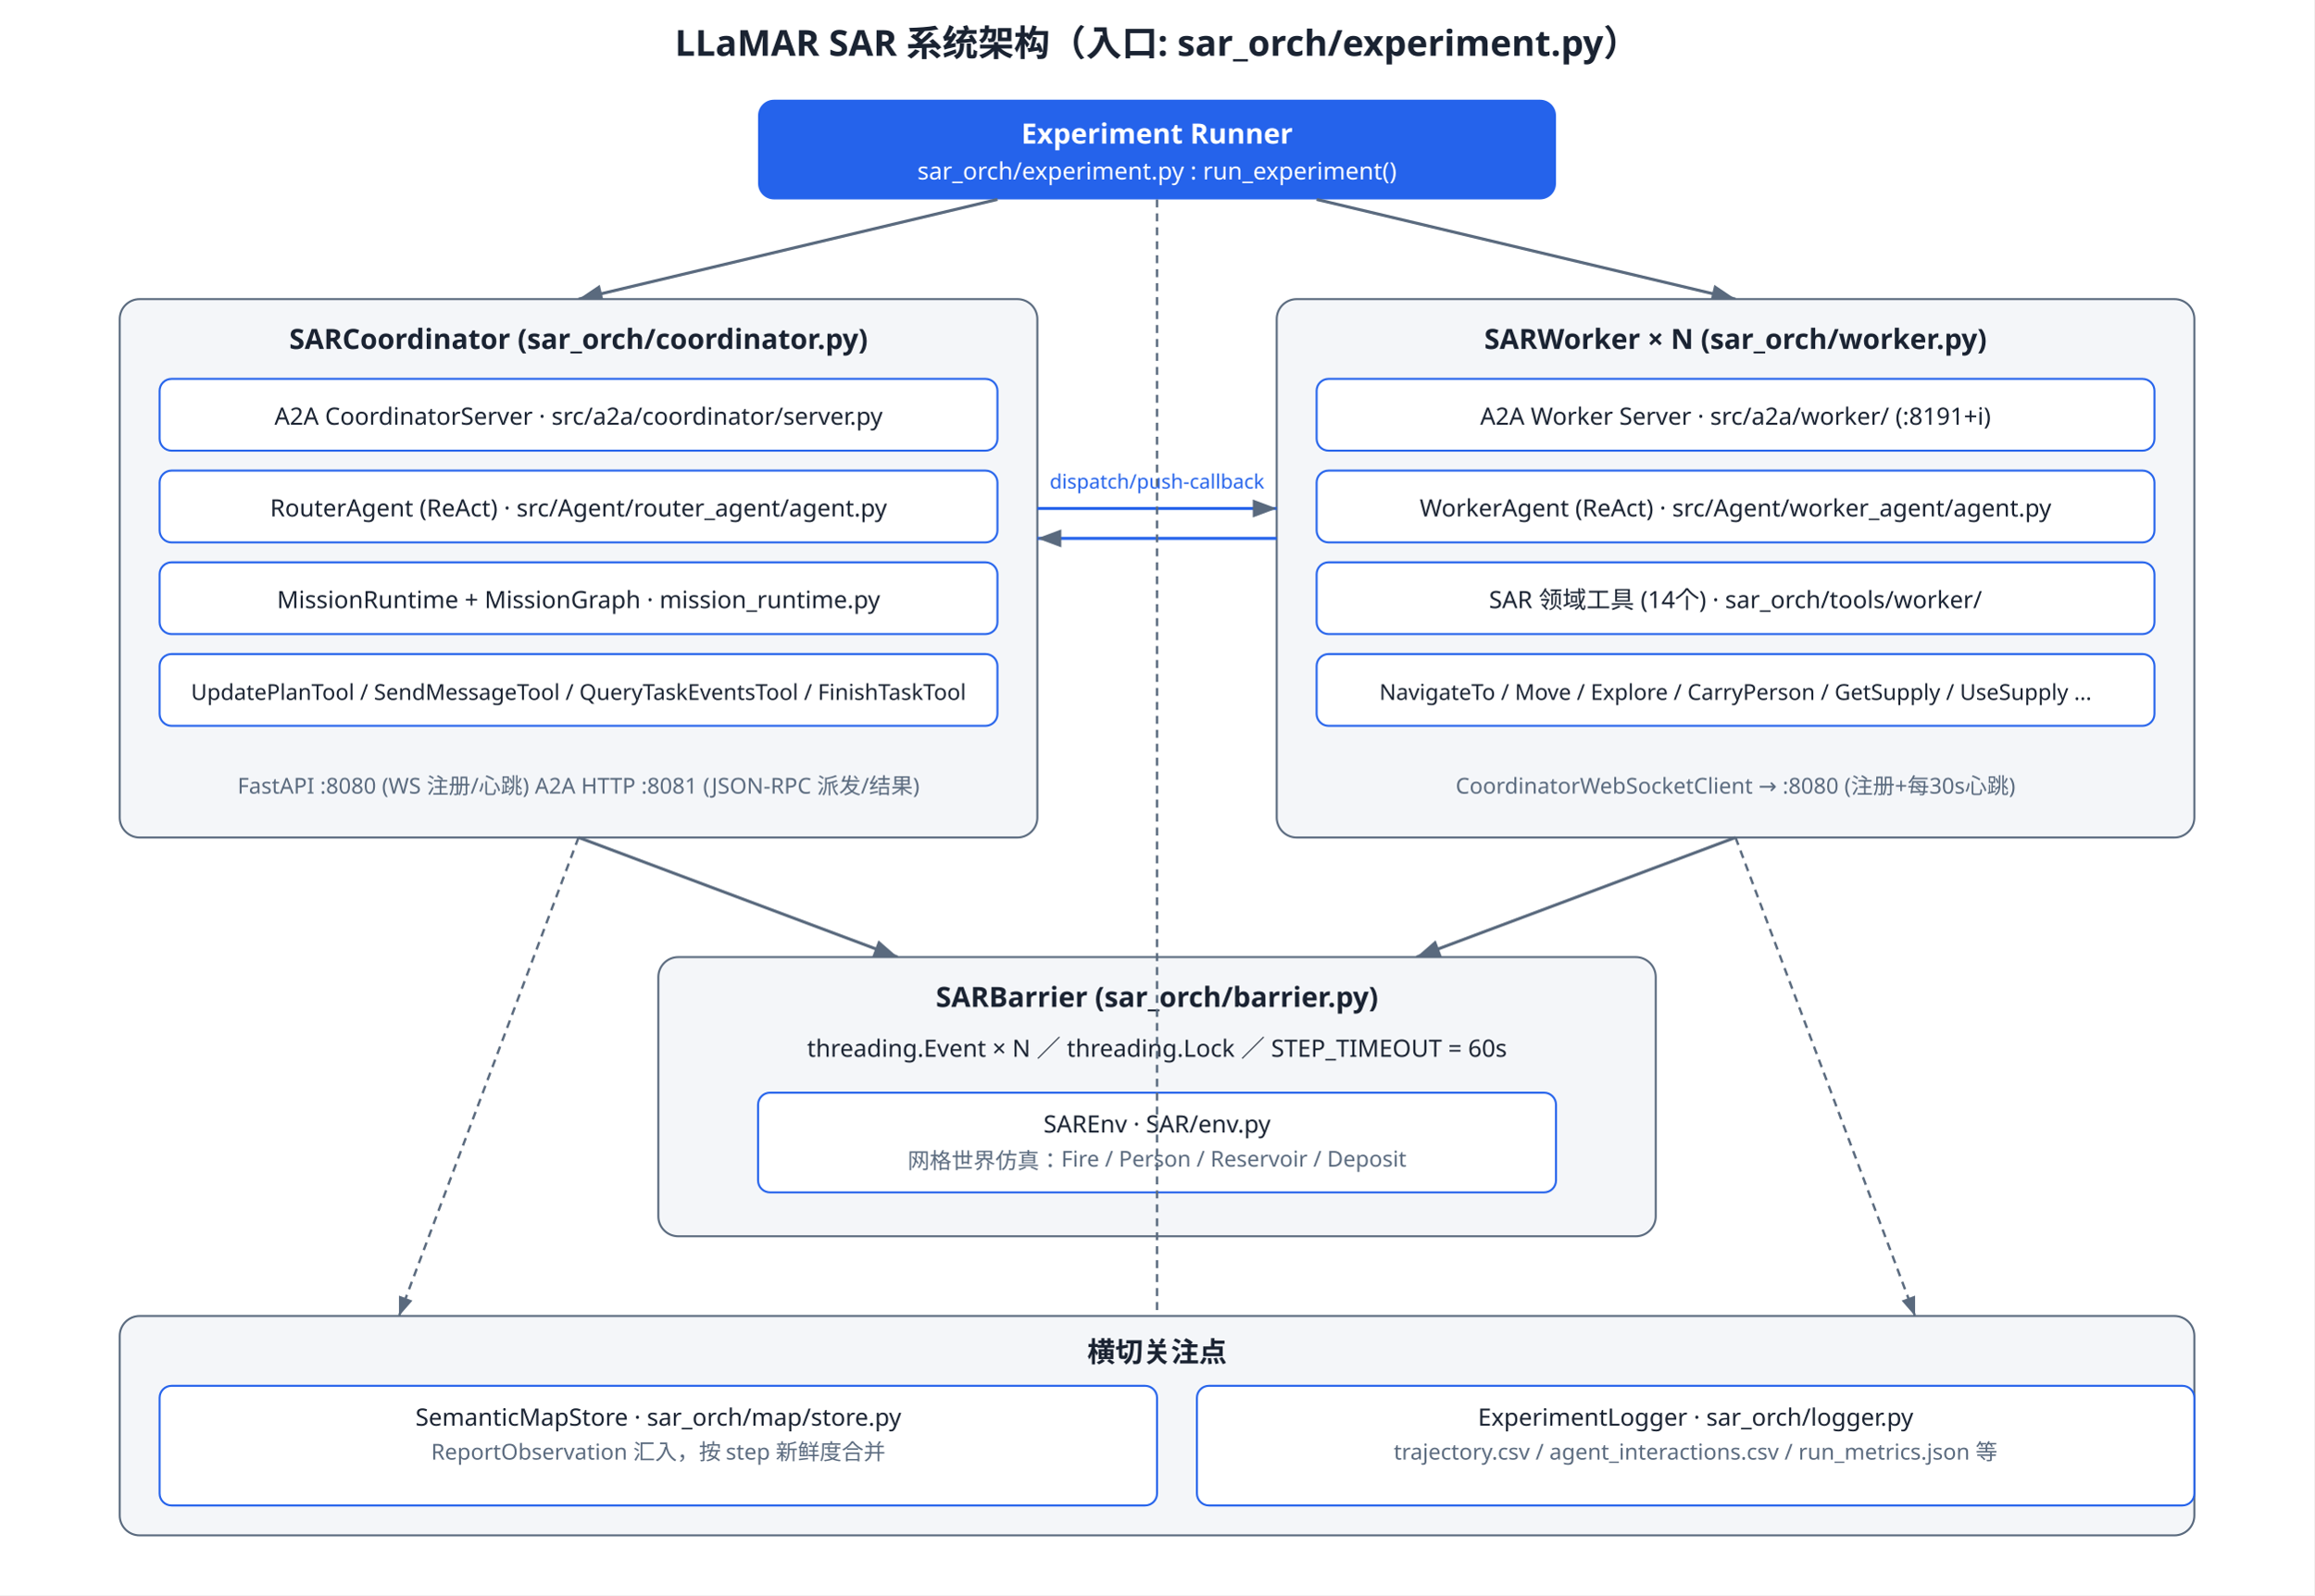
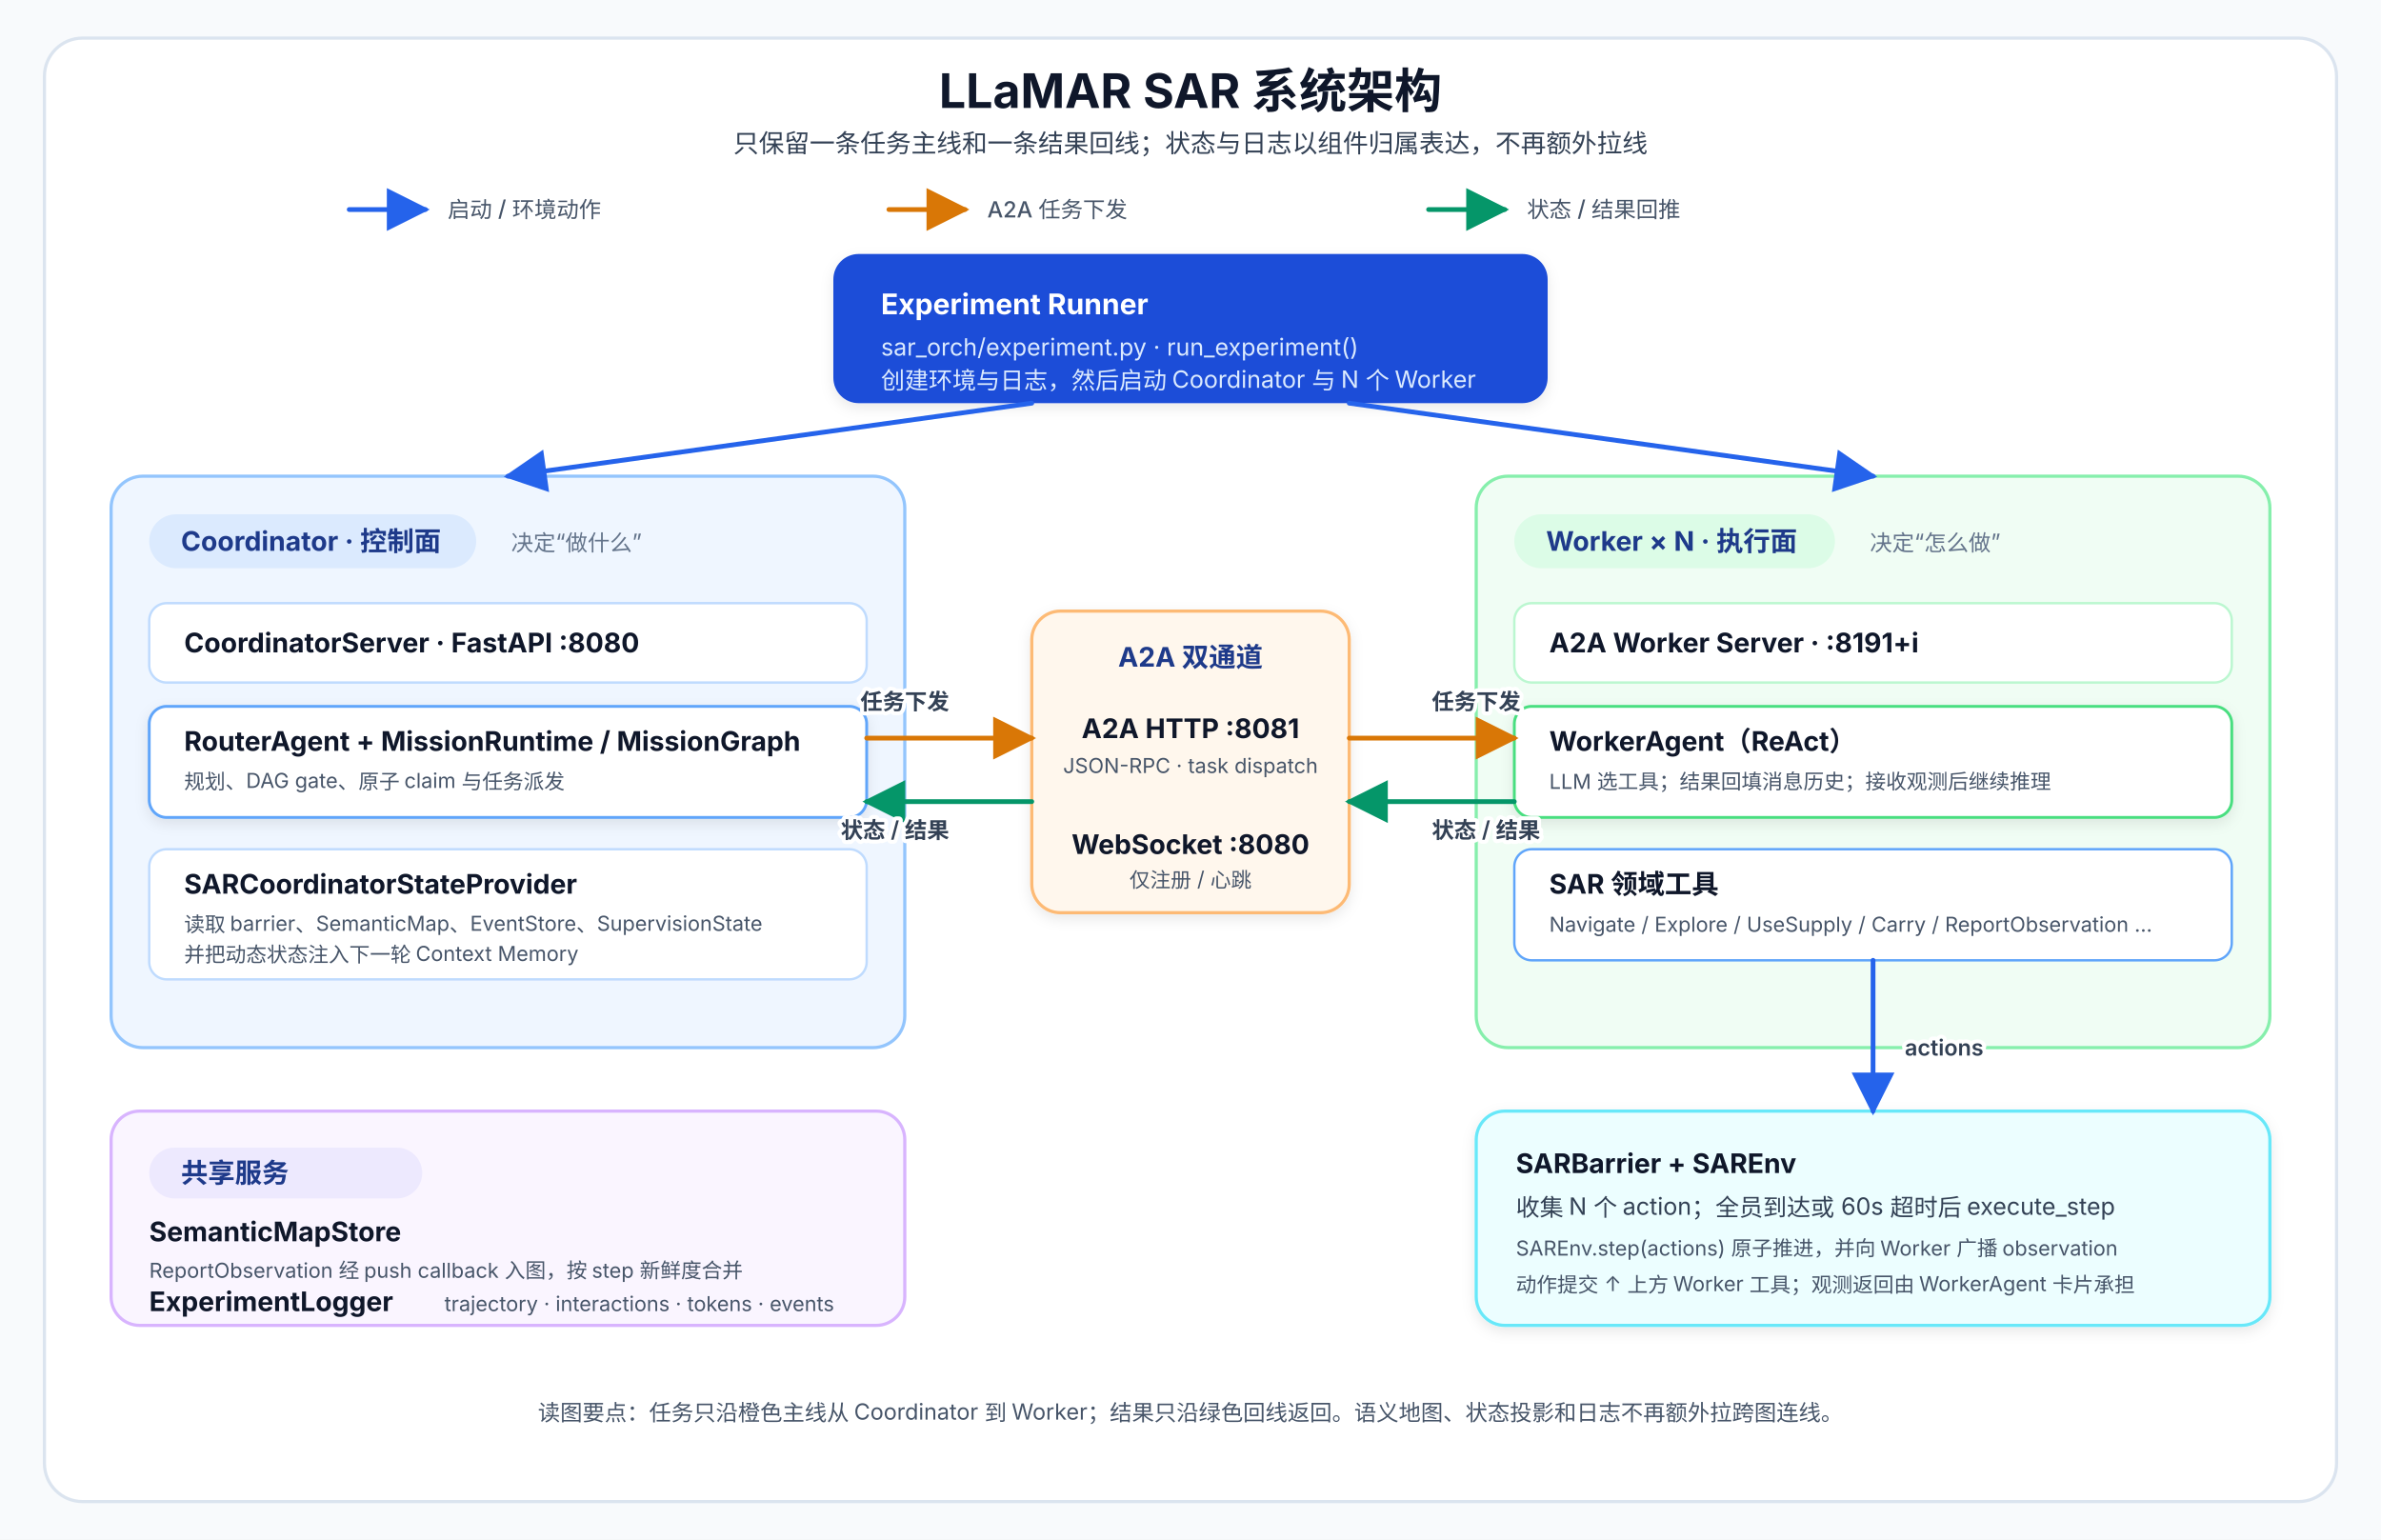
- <svg xmlns="http://www.w3.org/2000/svg" viewBox="0 0 1160 800" font-family="'PingFang SC','Microsoft YaHei',sans-serif">
-   <rect x="0" y="0" width="1160" height="800" fill="#ffffff" />
-   <text x="580" y="28" text-anchor="middle" font-size="18" font-weight="700" fill="#1a2332">LLaMAR SAR 系统架构（入口: sar_orch/experiment.py）</text>
-   <rect x="380" y="50" width="400" height="50" rx="8" fill="#2563eb" />
-   <text x="580" y="72" text-anchor="middle" font-size="14" font-weight="700" fill="#ffffff">Experiment Runner</text>
-   <text x="580" y="90" text-anchor="middle" font-size="12" fill="#ffffff">sar_orch/experiment.py : run_experiment()</text>
-   <line x1="500" y1="100" x2="290" y2="150" stroke="#5a6a7e" stroke-width="1.5" marker-end="url(#arrow)" />
-   <line x1="660" y1="100" x2="870" y2="150" stroke="#5a6a7e" stroke-width="1.5" marker-end="url(#arrow)" />
-   <rect x="60" y="150" width="460" height="270" rx="10" fill="#f4f6f9" stroke="#5a6a7e" stroke-width="1" />
-   <text x="290" y="175" text-anchor="middle" font-size="14" font-weight="700" fill="#1a2332">SARCoordinator (sar_orch/coordinator.py)</text>
-   <rect x="80" y="190" width="420" height="36" rx="6" fill="#ffffff" stroke="#2563eb" />
-   <text x="290" y="213" text-anchor="middle" font-size="12" fill="#1a2332">A2A CoordinatorServer · src/a2a/coordinator/server.py</text>
-   <rect x="80" y="236" width="420" height="36" rx="6" fill="#ffffff" stroke="#2563eb" />
-   <text x="290" y="259" text-anchor="middle" font-size="12" fill="#1a2332">RouterAgent (ReAct) · src/Agent/router_agent/agent.py</text>
-   <rect x="80" y="282" width="420" height="36" rx="6" fill="#ffffff" stroke="#2563eb" />
-   <text x="290" y="305" text-anchor="middle" font-size="12" fill="#1a2332">MissionRuntime + MissionGraph · mission_runtime.py</text>
-   <rect x="80" y="328" width="420" height="36" rx="6" fill="#ffffff" stroke="#2563eb" />
-   <text x="290" y="351" text-anchor="middle" font-size="11" fill="#1a2332">UpdatePlanTool / SendMessageTool / QueryTaskEventsTool / FinishTaskTool</text>
-   <text x="290" y="398" text-anchor="middle" font-size="11" fill="#5a6a7e">FastAPI :8080 (WS 注册/心跳)  A2A HTTP :8081 (JSON-RPC 派发/结果)</text>
-   <rect x="640" y="150" width="460" height="270" rx="10" fill="#f4f6f9" stroke="#5a6a7e" stroke-width="1" />
-   <text x="870" y="175" text-anchor="middle" font-size="14" font-weight="700" fill="#1a2332">SARWorker × N (sar_orch/worker.py)</text>
-   <rect x="660" y="190" width="420" height="36" rx="6" fill="#ffffff" stroke="#2563eb" />
-   <text x="870" y="213" text-anchor="middle" font-size="12" fill="#1a2332">A2A Worker Server · src/a2a/worker/  (:8191+i)</text>
-   <rect x="660" y="236" width="420" height="36" rx="6" fill="#ffffff" stroke="#2563eb" />
-   <text x="870" y="259" text-anchor="middle" font-size="12" fill="#1a2332">WorkerAgent (ReAct) · src/Agent/worker_agent/agent.py</text>
-   <rect x="660" y="282" width="420" height="36" rx="6" fill="#ffffff" stroke="#2563eb" />
-   <text x="870" y="305" text-anchor="middle" font-size="12" fill="#1a2332">SAR 领域工具 (14个) · sar_orch/tools/worker/</text>
-   <rect x="660" y="328" width="420" height="36" rx="6" fill="#ffffff" stroke="#2563eb" />
-   <text x="870" y="351" text-anchor="middle" font-size="11" fill="#1a2332">NavigateTo / Move / Explore / CarryPerson / GetSupply / UseSupply ...</text>
-   <text x="870" y="398" text-anchor="middle" font-size="11" fill="#5a6a7e">CoordinatorWebSocketClient → :8080 (注册+每30s心跳)</text>
-   <line x1="520" y1="255" x2="640" y2="255" stroke="#2563eb" stroke-width="1.5" marker-end="url(#arrow)" />
-   <line x1="640" y1="270" x2="520" y2="270" stroke="#2563eb" stroke-width="1.5" marker-end="url(#arrow)" />
-   <text x="580" y="245" text-anchor="middle" font-size="10" fill="#2563eb">dispatch/push-callback</text>
-   <line x1="290" y1="420" x2="450" y2="480" stroke="#5a6a7e" stroke-width="1.5" marker-end="url(#arrow)" />
-   <line x1="870" y1="420" x2="710" y2="480" stroke="#5a6a7e" stroke-width="1.5" marker-end="url(#arrow)" />
-   <rect x="330" y="480" width="500" height="140" rx="10" fill="#f4f6f9" stroke="#5a6a7e" stroke-width="1" />
-   <text x="580" y="505" text-anchor="middle" font-size="14" font-weight="700" fill="#1a2332">SARBarrier (sar_orch/barrier.py)</text>
-   <text x="580" y="530" text-anchor="middle" font-size="12" fill="#1a2332">threading.Event × N ／ threading.Lock ／ STEP_TIMEOUT = 60s</text>
-   <rect x="380" y="548" width="400" height="50" rx="6" fill="#ffffff" stroke="#2563eb" />
-   <text x="580" y="568" text-anchor="middle" font-size="12" fill="#1a2332">SAREnv · SAR/env.py</text>
-   <text x="580" y="586" text-anchor="middle" font-size="11" fill="#5a6a7e">网格世界仿真：Fire / Person / Reservoir / Deposit</text>
-   <line x1="290" y1="420" x2="200" y2="660" stroke="#5a6a7e" stroke-width="1.2" stroke-dasharray="4,3" marker-end="url(#arrow)" />
-   <line x1="870" y1="420" x2="960" y2="660" stroke="#5a6a7e" stroke-width="1.2" stroke-dasharray="4,3" marker-end="url(#arrow)" />
-   <line x1="580" y1="100" x2="580" y2="660" stroke="#5a6a7e" stroke-width="1.2" stroke-dasharray="4,3" />
-   <rect x="60" y="660" width="1040" height="110" rx="10" fill="#f4f6f9" stroke="#5a6a7e" stroke-width="1" />
-   <text x="580" y="683" text-anchor="middle" font-size="14" font-weight="700" fill="#1a2332">横切关注点</text>
-   <rect x="80" y="695" width="500" height="60" rx="6" fill="#ffffff" stroke="#2563eb" />
-   <text x="330" y="715" text-anchor="middle" font-size="12" fill="#1a2332">SemanticMapStore · sar_orch/map/store.py</text>
-   <text x="330" y="732" text-anchor="middle" font-size="11" fill="#5a6a7e">ReportObservation 汇入，按 step 新鲜度合并</text>
-   <rect x="600" y="695" width="500" height="60" rx="6" fill="#ffffff" stroke="#2563eb" />
-   <text x="850" y="715" text-anchor="middle" font-size="12" fill="#1a2332">ExperimentLogger · sar_orch/logger.py</text>
-   <text x="850" y="732" text-anchor="middle" font-size="11" fill="#5a6a7e">trajectory.csv / agent_interactions.csv / run_metrics.json 等</text>
+ <svg xmlns="http://www.w3.org/2000/svg" viewBox="0 0 1500 970" role="img" aria-labelledby="architecture-title architecture-desc">
  <defs>
-     <marker id="arrow" markerWidth="10" markerHeight="10" refX="8" refY="3" orient="auto" markerUnits="strokeWidth">
-       <path d="M0,0 L8,3 L0,6 Z" fill="#5a6a7e" />
+     <filter id="arch-shadow" x="-12%" y="-12%" width="124%" height="132%">
+       <feDropShadow dx="0" dy="3" stdDeviation="4" flood-color="#0f172a" flood-opacity="0.09" />
+     </filter>
+     <marker id="arch-control-arrow" viewBox="0 0 10 10" refX="9" refY="5" markerWidth="9" markerHeight="9" orient="auto">
+       <path d="M0 0 L10 5 L0 10Z" fill="#2563eb" />
    </marker>
+     <marker id="arch-task-arrow" viewBox="0 0 10 10" refX="9" refY="5" markerWidth="9" markerHeight="9" orient="auto">
+       <path d="M0 0 L10 5 L0 10Z" fill="#d97706" />
+     </marker>
+     <marker id="arch-result-arrow" viewBox="0 0 10 10" refX="9" refY="5" markerWidth="9" markerHeight="9" orient="auto">
+       <path d="M0 0 L10 5 L0 10Z" fill="#059669" />
+     </marker>
+     <style>
+       .title { fill:#0f172a; font:700 30px 'Inter','PingFang SC','Microsoft YaHei','Noto Sans CJK SC',Arial,sans-serif; }
+       .subtitle { fill:#334155; font:400 16px 'Inter','PingFang SC','Microsoft YaHei','Noto Sans CJK SC',Arial,sans-serif; }
+       .legend { fill:#475569; font:500 14px 'Inter','PingFang SC','Microsoft YaHei','Noto Sans CJK SC',Arial,sans-serif; }
+       .section { fill:#1e3a8a; font:700 17px 'Inter','PingFang SC','Microsoft YaHei','Noto Sans CJK SC',Arial,sans-serif; }
+       .section-note { fill:#64748b; font:400 14px 'Inter','PingFang SC','Microsoft YaHei','Noto Sans CJK SC',Arial,sans-serif; }
+       .card-title { fill:#0f172a; font:700 17px 'Inter','PingFang SC','Microsoft YaHei','Noto Sans CJK SC',Arial,sans-serif; }
+       .card-body { fill:#334155; font:400 15px 'Inter','PingFang SC','Microsoft YaHei','Noto Sans CJK SC',Arial,sans-serif; }
+       .card-meta { fill:#475569; font:400 13px 'Inter','PingFang SC','Microsoft YaHei','Noto Sans CJK SC',Arial,sans-serif; }
+       .inverse-title { fill:#ffffff; font:700 18px 'Inter','PingFang SC','Microsoft YaHei','Noto Sans CJK SC',Arial,sans-serif; }
+       .inverse-body { fill:#dbeafe; font:400 15px 'Inter','PingFang SC','Microsoft YaHei','Noto Sans CJK SC',Arial,sans-serif; }
+       .edge-label { fill:#334155; font:600 14px 'Inter','PingFang SC','Microsoft YaHei','Noto Sans CJK SC',Arial,sans-serif; paint-order:stroke; stroke:#ffffff; stroke-width:5px; stroke-linejoin:round; }
+       .caption { fill:#475569; font:400 14px 'Inter','PingFang SC','Microsoft YaHei','Noto Sans CJK SC',Arial,sans-serif; }
+       .control { fill:none; stroke:#2563eb; stroke-width:3; stroke-linecap:round; marker-end:url(#arch-control-arrow); }
+       .task { fill:none; stroke:#d97706; stroke-width:3; stroke-linecap:round; marker-end:url(#arch-task-arrow); }
+       .result { fill:none; stroke:#059669; stroke-width:3; stroke-linecap:round; marker-end:url(#arch-result-arrow); }
+     </style>
  </defs>
+   <rect width="1500" height="970" fill="#f8fafc" />
+   <rect x="28" y="24" width="1444" height="922" rx="24" fill="#ffffff" stroke="#dbe4ef" stroke-width="2" />
+   <text x="750" y="68" text-anchor="middle" class="title">LLaMAR SAR 系统架构</text>
+   <text x="750" y="96" text-anchor="middle" class="subtitle">只保留一条任务主线和一条结果回线；状态与日志以组件归属表达，不再额外拉线</text>
+   <g aria-label="图例">
+     <line x1="220" y1="132" x2="268" y2="132" class="control" />
+     <text x="282" y="137" class="legend">启动 / 环境动作</text>
+     <line x1="560" y1="132" x2="608" y2="132" class="task" />
+     <text x="622" y="137" class="legend">A2A 任务下发</text>
+     <line x1="900" y1="132" x2="948" y2="132" class="result" />
+     <text x="962" y="137" class="legend">状态 / 结果回推</text>
+   </g>
+   <g aria-label="实验入口">
+     <rect x="525" y="160" width="450" height="94" rx="16" fill="#1d4ed8" filter="url(#arch-shadow)" />
+     <text x="555" y="198" class="inverse-title">Experiment Runner</text>
+     <text x="555" y="224" class="inverse-body">sar_orch/experiment.py · run_experiment()</text>
+     <text x="555" y="245" class="inverse-body">创建环境与日志，然后启动 Coordinator 与 N 个 Worker</text>
+   </g>
+   <text x="440" y="318" text-anchor="middle" class="edge-label">启动 Coordinator</text>
+   <text x="1060" y="318" text-anchor="middle" class="edge-label">启动 Worker × N</text>
+   <g aria-label="Coordinator 控制面">
+     <rect x="70" y="300" width="500" height="360" rx="20" fill="#eff6ff" stroke="#93c5fd" stroke-width="2" />
+     <rect x="94" y="324" width="206" height="34" rx="17" fill="#dbeafe" />
+     <text x="114" y="347" class="section">Coordinator · 控制面</text>
+     <text x="322" y="347" class="section-note">决定“做什么”</text>
+     <rect x="94" y="380" width="452" height="50" rx="11" fill="#ffffff" stroke="#bfdbfe" stroke-width="1.5" />
+     <text x="116" y="411" class="card-title">CoordinatorServer · FastAPI :8080</text>
+     <rect x="94" y="445" width="452" height="70" rx="11" fill="#ffffff" stroke="#60a5fa" stroke-width="1.8" filter="url(#arch-shadow)" />
+     <text x="116" y="473" class="card-title">RouterAgent + MissionRuntime / MissionGraph</text>
+     <text x="116" y="497" class="card-meta">规划、DAG gate、原子 claim 与任务派发</text>
+     <rect x="94" y="535" width="452" height="82" rx="11" fill="#ffffff" stroke="#bfdbfe" stroke-width="1.5" />
+     <text x="116" y="563" class="card-title">SARCoordinatorStateProvider</text>
+     <text x="116" y="587" class="card-meta">读取 barrier、SemanticMap、EventStore、SupervisionState</text>
+     <text x="116" y="606" class="card-meta">并把动态状态注入下一轮 Context Memory</text>
+   </g>
+   <g aria-label="A2A 双通道传输">
+     <rect x="650" y="385" width="200" height="190" rx="18" fill="#fff7ed" stroke="#fdba74" stroke-width="2" filter="url(#arch-shadow)" />
+     <text x="750" y="420" text-anchor="middle" class="section">A2A 双通道</text>
+     <text x="750" y="465" text-anchor="middle" class="card-title">A2A HTTP :8081</text>
+     <text x="750" y="487" text-anchor="middle" class="card-meta">JSON-RPC · task dispatch</text>
+     <text x="750" y="538" text-anchor="middle" class="card-title">WebSocket :8080</text>
+     <text x="750" y="559" text-anchor="middle" class="card-meta">仅注册 / 心跳</text>
+   </g>
+   <g aria-label="Worker 执行面">
+     <rect x="930" y="300" width="500" height="360" rx="20" fill="#f0fdf4" stroke="#86efac" stroke-width="2" />
+     <rect x="954" y="324" width="202" height="34" rx="17" fill="#dcfce7" />
+     <text x="974" y="347" class="section">Worker × N · 执行面</text>
+     <text x="1178" y="347" class="section-note">决定“怎么做”</text>
+     <rect x="954" y="380" width="452" height="50" rx="11" fill="#ffffff" stroke="#bbf7d0" stroke-width="1.5" />
+     <text x="976" y="411" class="card-title">A2A Worker Server · :8191+i</text>
+     <rect x="954" y="445" width="452" height="70" rx="11" fill="#ffffff" stroke="#4ade80" stroke-width="1.8" filter="url(#arch-shadow)" />
+     <text x="976" y="473" class="card-title">WorkerAgent（ReAct）</text>
+     <text x="976" y="497" class="card-meta">LLM 选工具；结果回填消息历史；接收观测后继续推理</text>
+     <rect x="954" y="535" width="452" height="70" rx="11" fill="#ffffff" stroke="#60a5fa" stroke-width="1.5" />
+     <text x="976" y="563" class="card-title">SAR 领域工具</text>
+     <text x="976" y="587" class="card-meta">Navigate / Explore / UseSupply / Carry / ReportObservation …</text>
+   </g>
+   <g aria-label="环境与共享服务">
+     <rect x="70" y="700" width="500" height="135" rx="18" fill="#faf5ff" stroke="#d8b4fe" stroke-width="2" />
+     <rect x="94" y="723" width="172" height="32" rx="16" fill="#ede9fe" />
+     <text x="114" y="745" class="section">共享服务</text>
+     <text x="94" y="782" class="card-title">SemanticMapStore</text>
+     <text x="94" y="805" class="card-meta">ReportObservation 经 push callback 入图，按 step 新鲜度合并</text>
+     <text x="94" y="826" class="card-title">ExperimentLogger</text>
+     <text x="280" y="826" class="card-meta">trajectory · interactions · tokens · events</text>
+     <rect x="930" y="700" width="500" height="135" rx="18" fill="#ecfeff" stroke="#67e8f9" stroke-width="2" filter="url(#arch-shadow)" />
+     <text x="955" y="739" class="card-title">SARBarrier + SAREnv</text>
+     <text x="955" y="766" class="card-body">收集 N 个 action；全员到达或 60s 超时后 execute_step</text>
+     <text x="955" y="791" class="card-meta">SAREnv.step(actions) 原子推进，并向 Worker 广播 observation</text>
+     <text x="955" y="814" class="card-meta">动作提交 ↑ 上方 Worker 工具；观测返回由 WorkerAgent 卡片承担</text>
+   </g>
+   <path d="M650 254 L320 300" class="control" />
+   <path d="M850 254 L1180 300" class="control" />
+   <path d="M546 465 H650" class="task" />
+   <path d="M850 465 H954" class="task" />
+   <path d="M954 505 H850" class="result" />
+   <path d="M650 505 H546" class="result" />
+   <path d="M1180 605 V700" class="control" />
+   <text x="598" y="447" text-anchor="end" class="edge-label">任务下发</text>
+   <text x="902" y="447" class="edge-label">任务下发</text>
+   <text x="598" y="528" text-anchor="end" class="edge-label">状态 / 结果</text>
+   <text x="902" y="528" class="edge-label">状态 / 结果</text>
+   <text x="1200" y="665" class="edge-label">actions</text>
+   <text x="750" y="895" text-anchor="middle" class="caption">读图要点：任务只沿橙色主线从 Coordinator 到 Worker；结果只沿绿色回线返回。语义地图、状态投影和日志不再额外拉跨图连线。</text>
</svg>
